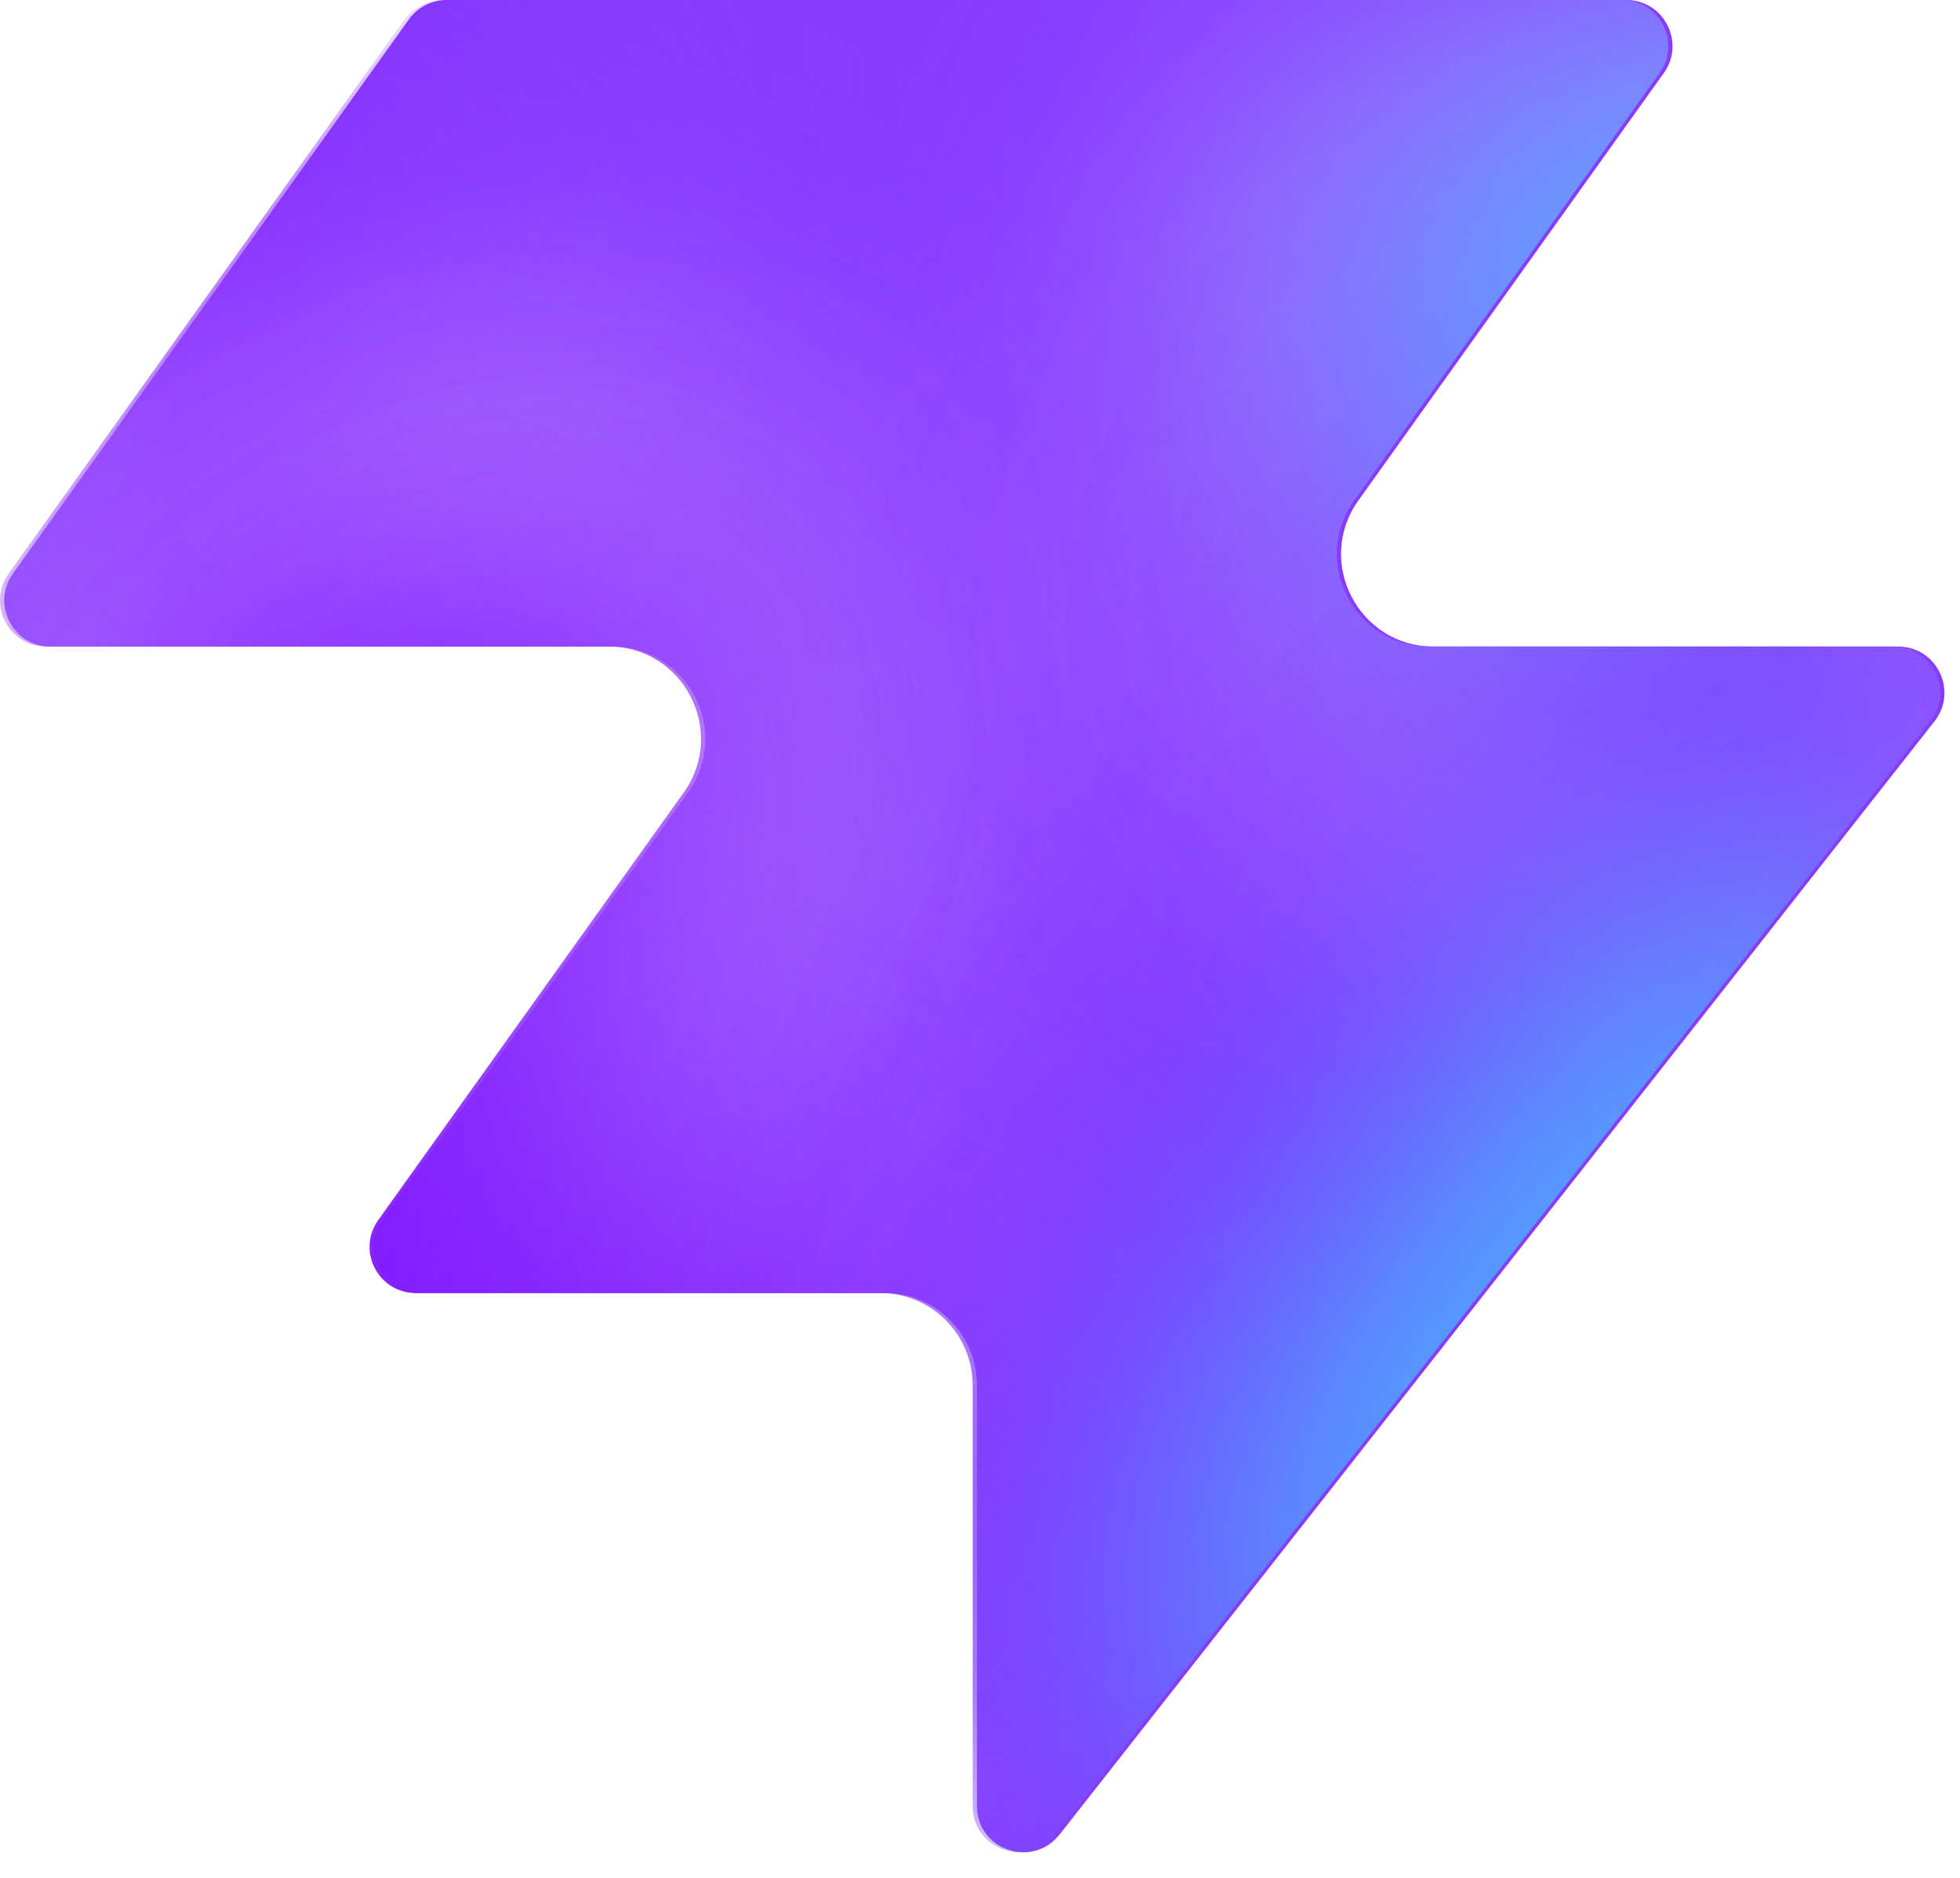
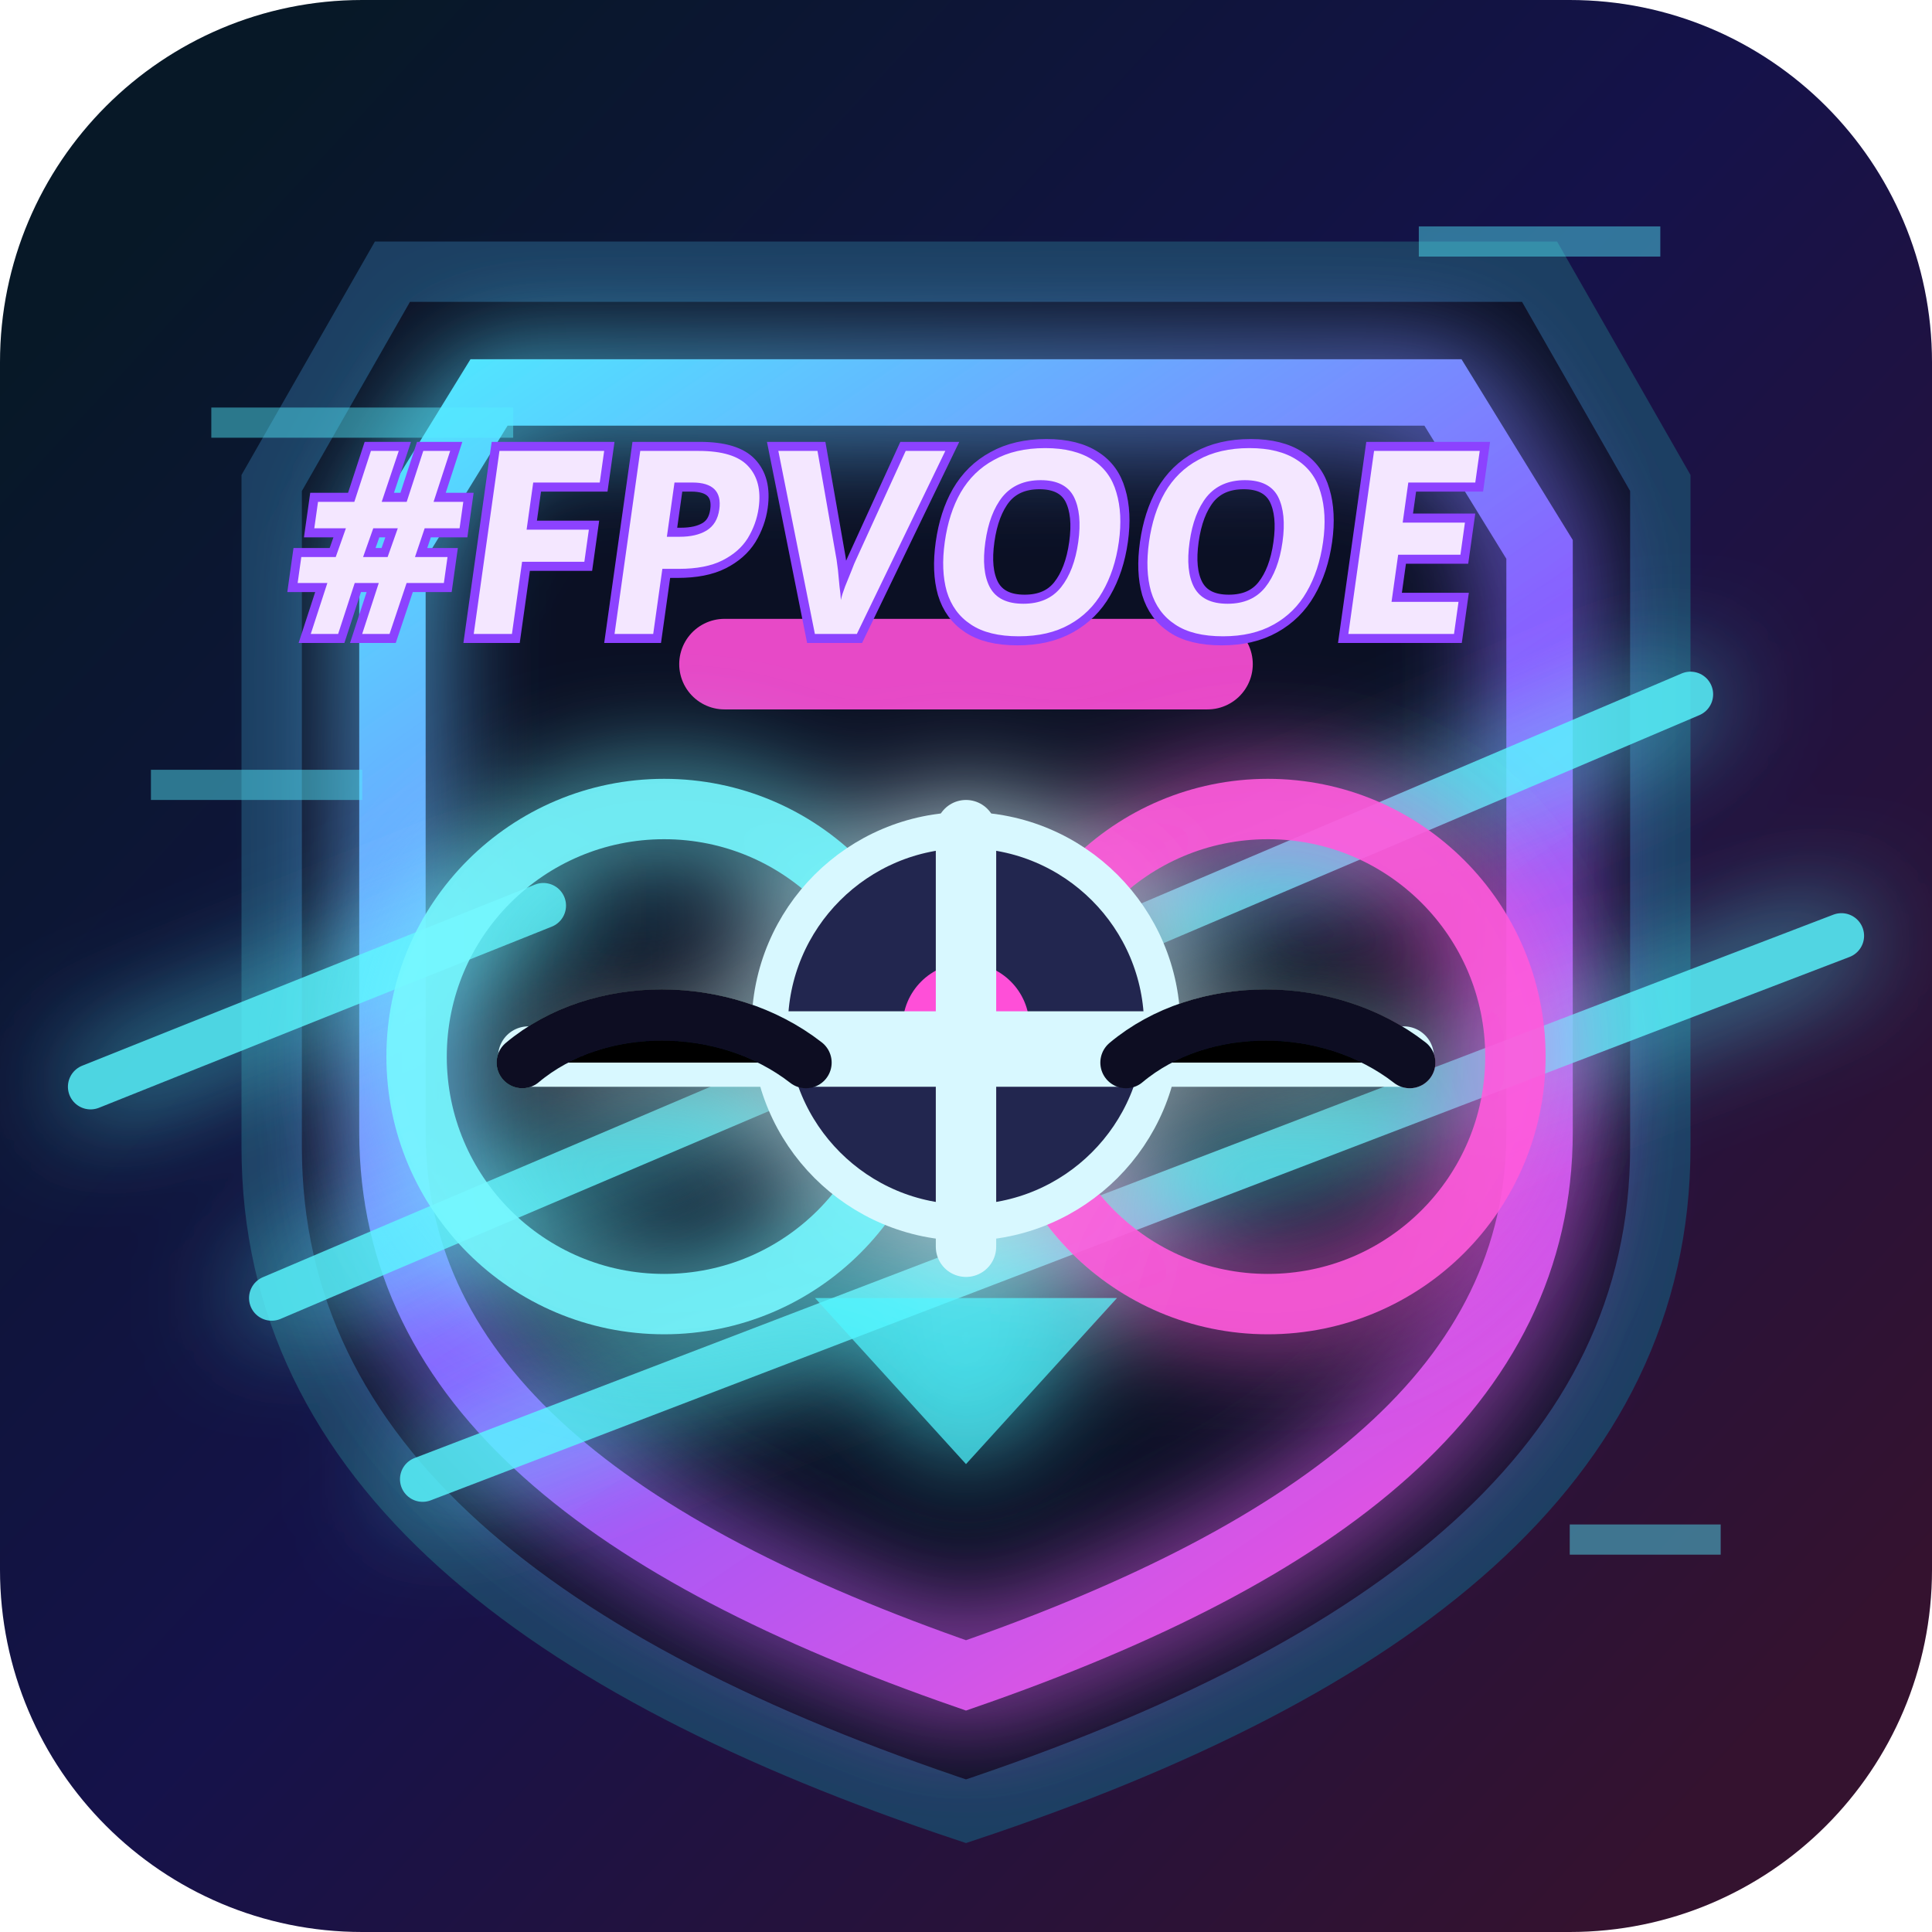
- <svg xmlns="http://www.w3.org/2000/svg" width="48" height="46" fill="none" viewBox="0 0 48 46">
-   <path fill="#863bff" d="M25.946 44.938c-.664.845-2.021.375-2.021-.698V33.937a2.26 2.26 0 0 0-2.262-2.262H10.287c-.92 0-1.456-1.04-.92-1.788l7.48-10.471c1.07-1.497 0-3.578-1.842-3.578H1.237c-.92 0-1.456-1.04-.92-1.788L10.013.474c.214-.297.556-.474.92-.474h28.894c.92 0 1.456 1.04.92 1.788l-7.48 10.471c-1.07 1.498 0 3.579 1.842 3.579h11.377c.943 0 1.473 1.088.89 1.83L25.947 44.94z" style="fill:#863bff;fill:color(display-p3 .525 .23 1);fill-opacity:1" />
-   <mask id="a" width="48" height="46" x="0" y="0" maskUnits="userSpaceOnUse" style="mask-type:alpha">
-     <path fill="#000" d="M25.842 44.938c-.664.844-2.021.375-2.021-.698V33.937a2.26 2.26 0 0 0-2.262-2.262H10.183c-.92 0-1.456-1.04-.92-1.788l7.48-10.471c1.07-1.498 0-3.579-1.842-3.579H1.133c-.92 0-1.456-1.04-.92-1.787L9.91.473c.214-.297.556-.474.92-.474h28.894c.92 0 1.456 1.04.92 1.788l-7.48 10.471c-1.07 1.498 0 3.578 1.842 3.578h11.377c.943 0 1.473 1.088.89 1.832L25.843 44.94z" style="fill:#000;fill-opacity:1" />
-   </mask>
-   <g mask="url(#a)">
-     <g filter="url(#b)">
-       <ellipse cx="5.508" cy="14.704" fill="#ede6ff" rx="5.508" ry="14.704" style="fill:#ede6ff;fill:color(display-p3 .927 .903 1);fill-opacity:1" transform="matrix(.00324 1 1 -.00324 -4.47 31.516)" />
-     </g>
-     <g filter="url(#c)">
-       <ellipse cx="10.399" cy="29.851" fill="#ede6ff" rx="10.399" ry="29.851" style="fill:#ede6ff;fill:color(display-p3 .927 .903 1);fill-opacity:1" transform="matrix(.00324 1 1 -.00324 -39.328 7.883)" />
-     </g>
-     <g filter="url(#d)">
-       <ellipse cx="5.508" cy="30.487" fill="#7e14ff" rx="5.508" ry="30.487" style="fill:#7e14ff;fill:color(display-p3 .492 .077 1);fill-opacity:1" transform="rotate(89.814 -25.913 -14.639)scale(1 -1)" />
-     </g>
-     <g filter="url(#e)">
-       <ellipse cx="5.508" cy="30.599" fill="#7e14ff" rx="5.508" ry="30.599" style="fill:#7e14ff;fill:color(display-p3 .492 .077 1);fill-opacity:1" transform="rotate(89.814 -32.644 -3.334)scale(1 -1)" />
-     </g>
-     <g filter="url(#f)">
-       <ellipse cx="5.508" cy="30.599" fill="#7e14ff" rx="5.508" ry="30.599" style="fill:#7e14ff;fill:color(display-p3 .492 .077 1);fill-opacity:1" transform="matrix(.00324 1 1 -.00324 -34.34 30.47)" />
-     </g>
-     <g filter="url(#g)">
-       <ellipse cx="14.072" cy="22.078" fill="#ede6ff" rx="14.072" ry="22.078" style="fill:#ede6ff;fill:color(display-p3 .927 .903 1);fill-opacity:1" transform="rotate(93.35 24.506 48.493)scale(-1 1)" />
-     </g>
-     <g filter="url(#h)">
-       <ellipse cx="3.47" cy="21.501" fill="#7e14ff" rx="3.47" ry="21.501" style="fill:#7e14ff;fill:color(display-p3 .492 .077 1);fill-opacity:1" transform="rotate(89.009 28.708 47.59)scale(-1 1)" />
-     </g>
-     <g filter="url(#i)">
-       <ellipse cx="3.47" cy="21.501" fill="#7e14ff" rx="3.47" ry="21.501" style="fill:#7e14ff;fill:color(display-p3 .492 .077 1);fill-opacity:1" transform="rotate(89.009 28.708 47.59)scale(-1 1)" />
-     </g>
-     <g filter="url(#j)">
-       <ellipse cx=".387" cy="8.972" fill="#7e14ff" rx="4.407" ry="29.108" style="fill:#7e14ff;fill:color(display-p3 .492 .077 1);fill-opacity:1" transform="rotate(39.51 .387 8.972)" />
-     </g>
-     <g filter="url(#k)">
-       <ellipse cx="47.523" cy="-6.092" fill="#7e14ff" rx="4.407" ry="29.108" style="fill:#7e14ff;fill:color(display-p3 .492 .077 1);fill-opacity:1" transform="rotate(37.892 47.523 -6.092)" />
-     </g>
-     <g filter="url(#l)">
-       <ellipse cx="41.412" cy="6.333" fill="#47bfff" rx="5.971" ry="9.665" style="fill:#47bfff;fill:color(display-p3 .28 .748 1);fill-opacity:1" transform="rotate(37.892 41.412 6.333)" />
-     </g>
-     <g filter="url(#m)">
-       <ellipse cx="-1.879" cy="38.332" fill="#7e14ff" rx="4.407" ry="29.108" style="fill:#7e14ff;fill:color(display-p3 .492 .077 1);fill-opacity:1" transform="rotate(37.892 -1.88 38.332)" />
-     </g>
-     <g filter="url(#n)">
-       <ellipse cx="-1.879" cy="38.332" fill="#7e14ff" rx="4.407" ry="29.108" style="fill:#7e14ff;fill:color(display-p3 .492 .077 1);fill-opacity:1" transform="rotate(37.892 -1.88 38.332)" />
-     </g>
-     <g filter="url(#o)">
-       <ellipse cx="35.651" cy="29.907" fill="#7e14ff" rx="4.407" ry="29.108" style="fill:#7e14ff;fill:color(display-p3 .492 .077 1);fill-opacity:1" transform="rotate(37.892 35.651 29.907)" />
-     </g>
-     <g filter="url(#p)">
-       <ellipse cx="38.418" cy="32.4" fill="#47bfff" rx="5.971" ry="15.297" style="fill:#47bfff;fill:color(display-p3 .28 .748 1);fill-opacity:1" transform="rotate(37.892 38.418 32.4)" />
-     </g>
-   </g>
+ <svg xmlns="http://www.w3.org/2000/svg" viewBox="0 0 64 64" role="img" aria-label="FPVOOE drone shield">
  <defs>
-     <filter id="b" width="60.045" height="41.654" x="-19.77" y="16.149" color-interpolation-filters="sRGB" filterUnits="userSpaceOnUse">
-       <feFlood flood-opacity="0" result="BackgroundImageFix" />
-       <feBlend in="SourceGraphic" in2="BackgroundImageFix" result="shape" />
-       <feGaussianBlur result="effect1_foregroundBlur_2002_17158" stdDeviation="7.659" />
-     </filter>
-     <filter id="c" width="90.34" height="51.437" x="-54.613" y="-7.533" color-interpolation-filters="sRGB" filterUnits="userSpaceOnUse">
-       <feFlood flood-opacity="0" result="BackgroundImageFix" />
-       <feBlend in="SourceGraphic" in2="BackgroundImageFix" result="shape" />
-       <feGaussianBlur result="effect1_foregroundBlur_2002_17158" stdDeviation="7.659" />
-     </filter>
-     <filter id="d" width="79.355" height="29.4" x="-49.64" y="2.03" color-interpolation-filters="sRGB" filterUnits="userSpaceOnUse">
-       <feFlood flood-opacity="0" result="BackgroundImageFix" />
-       <feBlend in="SourceGraphic" in2="BackgroundImageFix" result="shape" />
-       <feGaussianBlur result="effect1_foregroundBlur_2002_17158" stdDeviation="4.596" />
-     </filter>
-     <filter id="e" width="79.579" height="29.4" x="-45.045" y="20.029" color-interpolation-filters="sRGB" filterUnits="userSpaceOnUse">
-       <feFlood flood-opacity="0" result="BackgroundImageFix" />
-       <feBlend in="SourceGraphic" in2="BackgroundImageFix" result="shape" />
-       <feGaussianBlur result="effect1_foregroundBlur_2002_17158" stdDeviation="4.596" />
-     </filter>
-     <filter id="f" width="79.579" height="29.4" x="-43.513" y="21.178" color-interpolation-filters="sRGB" filterUnits="userSpaceOnUse">
-       <feFlood flood-opacity="0" result="BackgroundImageFix" />
-       <feBlend in="SourceGraphic" in2="BackgroundImageFix" result="shape" />
-       <feGaussianBlur result="effect1_foregroundBlur_2002_17158" stdDeviation="4.596" />
-     </filter>
-     <filter id="g" width="74.749" height="58.852" x="15.756" y="-17.901" color-interpolation-filters="sRGB" filterUnits="userSpaceOnUse">
-       <feFlood flood-opacity="0" result="BackgroundImageFix" />
-       <feBlend in="SourceGraphic" in2="BackgroundImageFix" result="shape" />
-       <feGaussianBlur result="effect1_foregroundBlur_2002_17158" stdDeviation="7.659" />
-     </filter>
-     <filter id="h" width="61.377" height="25.362" x="23.548" y="2.284" color-interpolation-filters="sRGB" filterUnits="userSpaceOnUse">
-       <feFlood flood-opacity="0" result="BackgroundImageFix" />
-       <feBlend in="SourceGraphic" in2="BackgroundImageFix" result="shape" />
-       <feGaussianBlur result="effect1_foregroundBlur_2002_17158" stdDeviation="4.596" />
-     </filter>
-     <filter id="i" width="61.377" height="25.362" x="23.548" y="2.284" color-interpolation-filters="sRGB" filterUnits="userSpaceOnUse">
-       <feFlood flood-opacity="0" result="BackgroundImageFix" />
-       <feBlend in="SourceGraphic" in2="BackgroundImageFix" result="shape" />
-       <feGaussianBlur result="effect1_foregroundBlur_2002_17158" stdDeviation="4.596" />
-     </filter>
-     <filter id="j" width="56.045" height="63.649" x="-27.636" y="-22.853" color-interpolation-filters="sRGB" filterUnits="userSpaceOnUse">
-       <feFlood flood-opacity="0" result="BackgroundImageFix" />
-       <feBlend in="SourceGraphic" in2="BackgroundImageFix" result="shape" />
-       <feGaussianBlur result="effect1_foregroundBlur_2002_17158" stdDeviation="4.596" />
-     </filter>
-     <filter id="k" width="54.814" height="64.646" x="20.116" y="-38.415" color-interpolation-filters="sRGB" filterUnits="userSpaceOnUse">
-       <feFlood flood-opacity="0" result="BackgroundImageFix" />
-       <feBlend in="SourceGraphic" in2="BackgroundImageFix" result="shape" />
-       <feGaussianBlur result="effect1_foregroundBlur_2002_17158" stdDeviation="4.596" />
-     </filter>
-     <filter id="l" width="33.541" height="35.313" x="24.641" y="-11.323" color-interpolation-filters="sRGB" filterUnits="userSpaceOnUse">
-       <feFlood flood-opacity="0" result="BackgroundImageFix" />
-       <feBlend in="SourceGraphic" in2="BackgroundImageFix" result="shape" />
-       <feGaussianBlur result="effect1_foregroundBlur_2002_17158" stdDeviation="4.596" />
-     </filter>
-     <filter id="m" width="54.814" height="64.646" x="-29.286" y="6.009" color-interpolation-filters="sRGB" filterUnits="userSpaceOnUse">
-       <feFlood flood-opacity="0" result="BackgroundImageFix" />
-       <feBlend in="SourceGraphic" in2="BackgroundImageFix" result="shape" />
-       <feGaussianBlur result="effect1_foregroundBlur_2002_17158" stdDeviation="4.596" />
-     </filter>
-     <filter id="n" width="54.814" height="64.646" x="-29.286" y="6.009" color-interpolation-filters="sRGB" filterUnits="userSpaceOnUse">
-       <feFlood flood-opacity="0" result="BackgroundImageFix" />
-       <feBlend in="SourceGraphic" in2="BackgroundImageFix" result="shape" />
-       <feGaussianBlur result="effect1_foregroundBlur_2002_17158" stdDeviation="4.596" />
-     </filter>
-     <filter id="o" width="54.814" height="64.646" x="8.244" y="-2.416" color-interpolation-filters="sRGB" filterUnits="userSpaceOnUse">
-       <feFlood flood-opacity="0" result="BackgroundImageFix" />
-       <feBlend in="SourceGraphic" in2="BackgroundImageFix" result="shape" />
-       <feGaussianBlur result="effect1_foregroundBlur_2002_17158" stdDeviation="4.596" />
-     </filter>
-     <filter id="p" width="39.409" height="43.623" x="18.713" y="10.588" color-interpolation-filters="sRGB" filterUnits="userSpaceOnUse">
-       <feFlood flood-opacity="0" result="BackgroundImageFix" />
-       <feBlend in="SourceGraphic" in2="BackgroundImageFix" result="shape" />
-       <feGaussianBlur result="effect1_foregroundBlur_2002_17158" stdDeviation="4.596" />
+     <linearGradient id="bg" x1="5" x2="59" y1="7" y2="57" gradientUnits="userSpaceOnUse">
+       <stop stop-color="#071827" />
+       <stop offset=".48" stop-color="#15124a" />
+       <stop offset="1" stop-color="#34122f" />
+     </linearGradient>
+     <linearGradient id="shield" x1="15" x2="49" y1="8" y2="58" gradientUnits="userSpaceOnUse">
+       <stop stop-color="#49f6ff" />
+       <stop offset=".52" stop-color="#8b5cff" />
+       <stop offset="1" stop-color="#ff4fd8" />
+     </linearGradient>
+     <filter id="glow" x="-40%" y="-40%" width="180%" height="180%">
+       <feGaussianBlur stdDeviation="1.8" result="blur" />
+       <feMerge>
+         <feMergeNode in="blur" />
+         <feMergeNode in="SourceGraphic" />
+       </feMerge>
    </filter>
  </defs>
+   <rect width="64" height="64" rx="12" fill="url(#bg)" />
+   <path d="M13 9h38l4 7v22c0 10.5-8.9 17.3-23 22C17.9 55.3 9 48.5 9 38V16l4-7Z" fill="#0b1024" stroke="#1c3f62" stroke-width="2" />
+   <path d="M16.2 13h31.6l3.2 5.2v19.3c0 8.4-7.2 13.9-19 18-11.8-4.1-19-9.6-19-18V18.2L16.2 13Z" fill="none" stroke="url(#shield)" stroke-width="2.2" filter="url(#glow)" />
+   <path d="M9 43 56 23M14 49 61 31M3 36l15-6" stroke="#58f7ff" stroke-width="1.5" stroke-linecap="round" opacity=".85" filter="url(#glow)" />
+   <path d="M24 22h16" stroke="#ff4fd8" stroke-width="3" stroke-linecap="round" opacity=".9" />
+   <text x="32" y="21" text-anchor="middle" font-family="Arial Black, Impact, sans-serif" font-size="8.5" font-weight="900" fill="#f4e7ff" stroke="#8c42ff" stroke-width=".6" paint-order="stroke" transform="skewX(-8)">#FPVOOE</text>
+   <g filter="url(#glow)">
+     <circle cx="22" cy="35" r="8.2" fill="none" stroke="#75f8ff" stroke-width="2" opacity=".9" />
+     <circle cx="42" cy="35" r="8.2" fill="none" stroke="#ff59dc" stroke-width="2" opacity=".9" />
+     <circle cx="32" cy="34" r="6.5" fill="#24264f" stroke="#d8f8ff" stroke-width="1.2" />
+     <circle cx="32" cy="34" r="2.1" fill="#ff4fd8" />
+     <path d="M25.7 34.5h12.6M32 27.5v13.8M17.5 35h29" stroke="#d8f8ff" stroke-width="2" stroke-linecap="round" />
+     <path d="M17.3 35.2c2.5-2.1 6.7-2.1 9.4 0M37.3 35.2c2.5-2.1 6.7-2.1 9.4 0" stroke="#0b1024" stroke-width="1.7" stroke-linecap="round" />
+     <path d="M27 43h10l-5 5.5-5-5.5Z" fill="#4ef5ff" opacity=".72" />
+   </g>
+   <path d="M7 14h10M47 8h8M52 51h5M5 26h7" stroke="#55eeff" stroke-width="1" opacity=".45" />
</svg>
